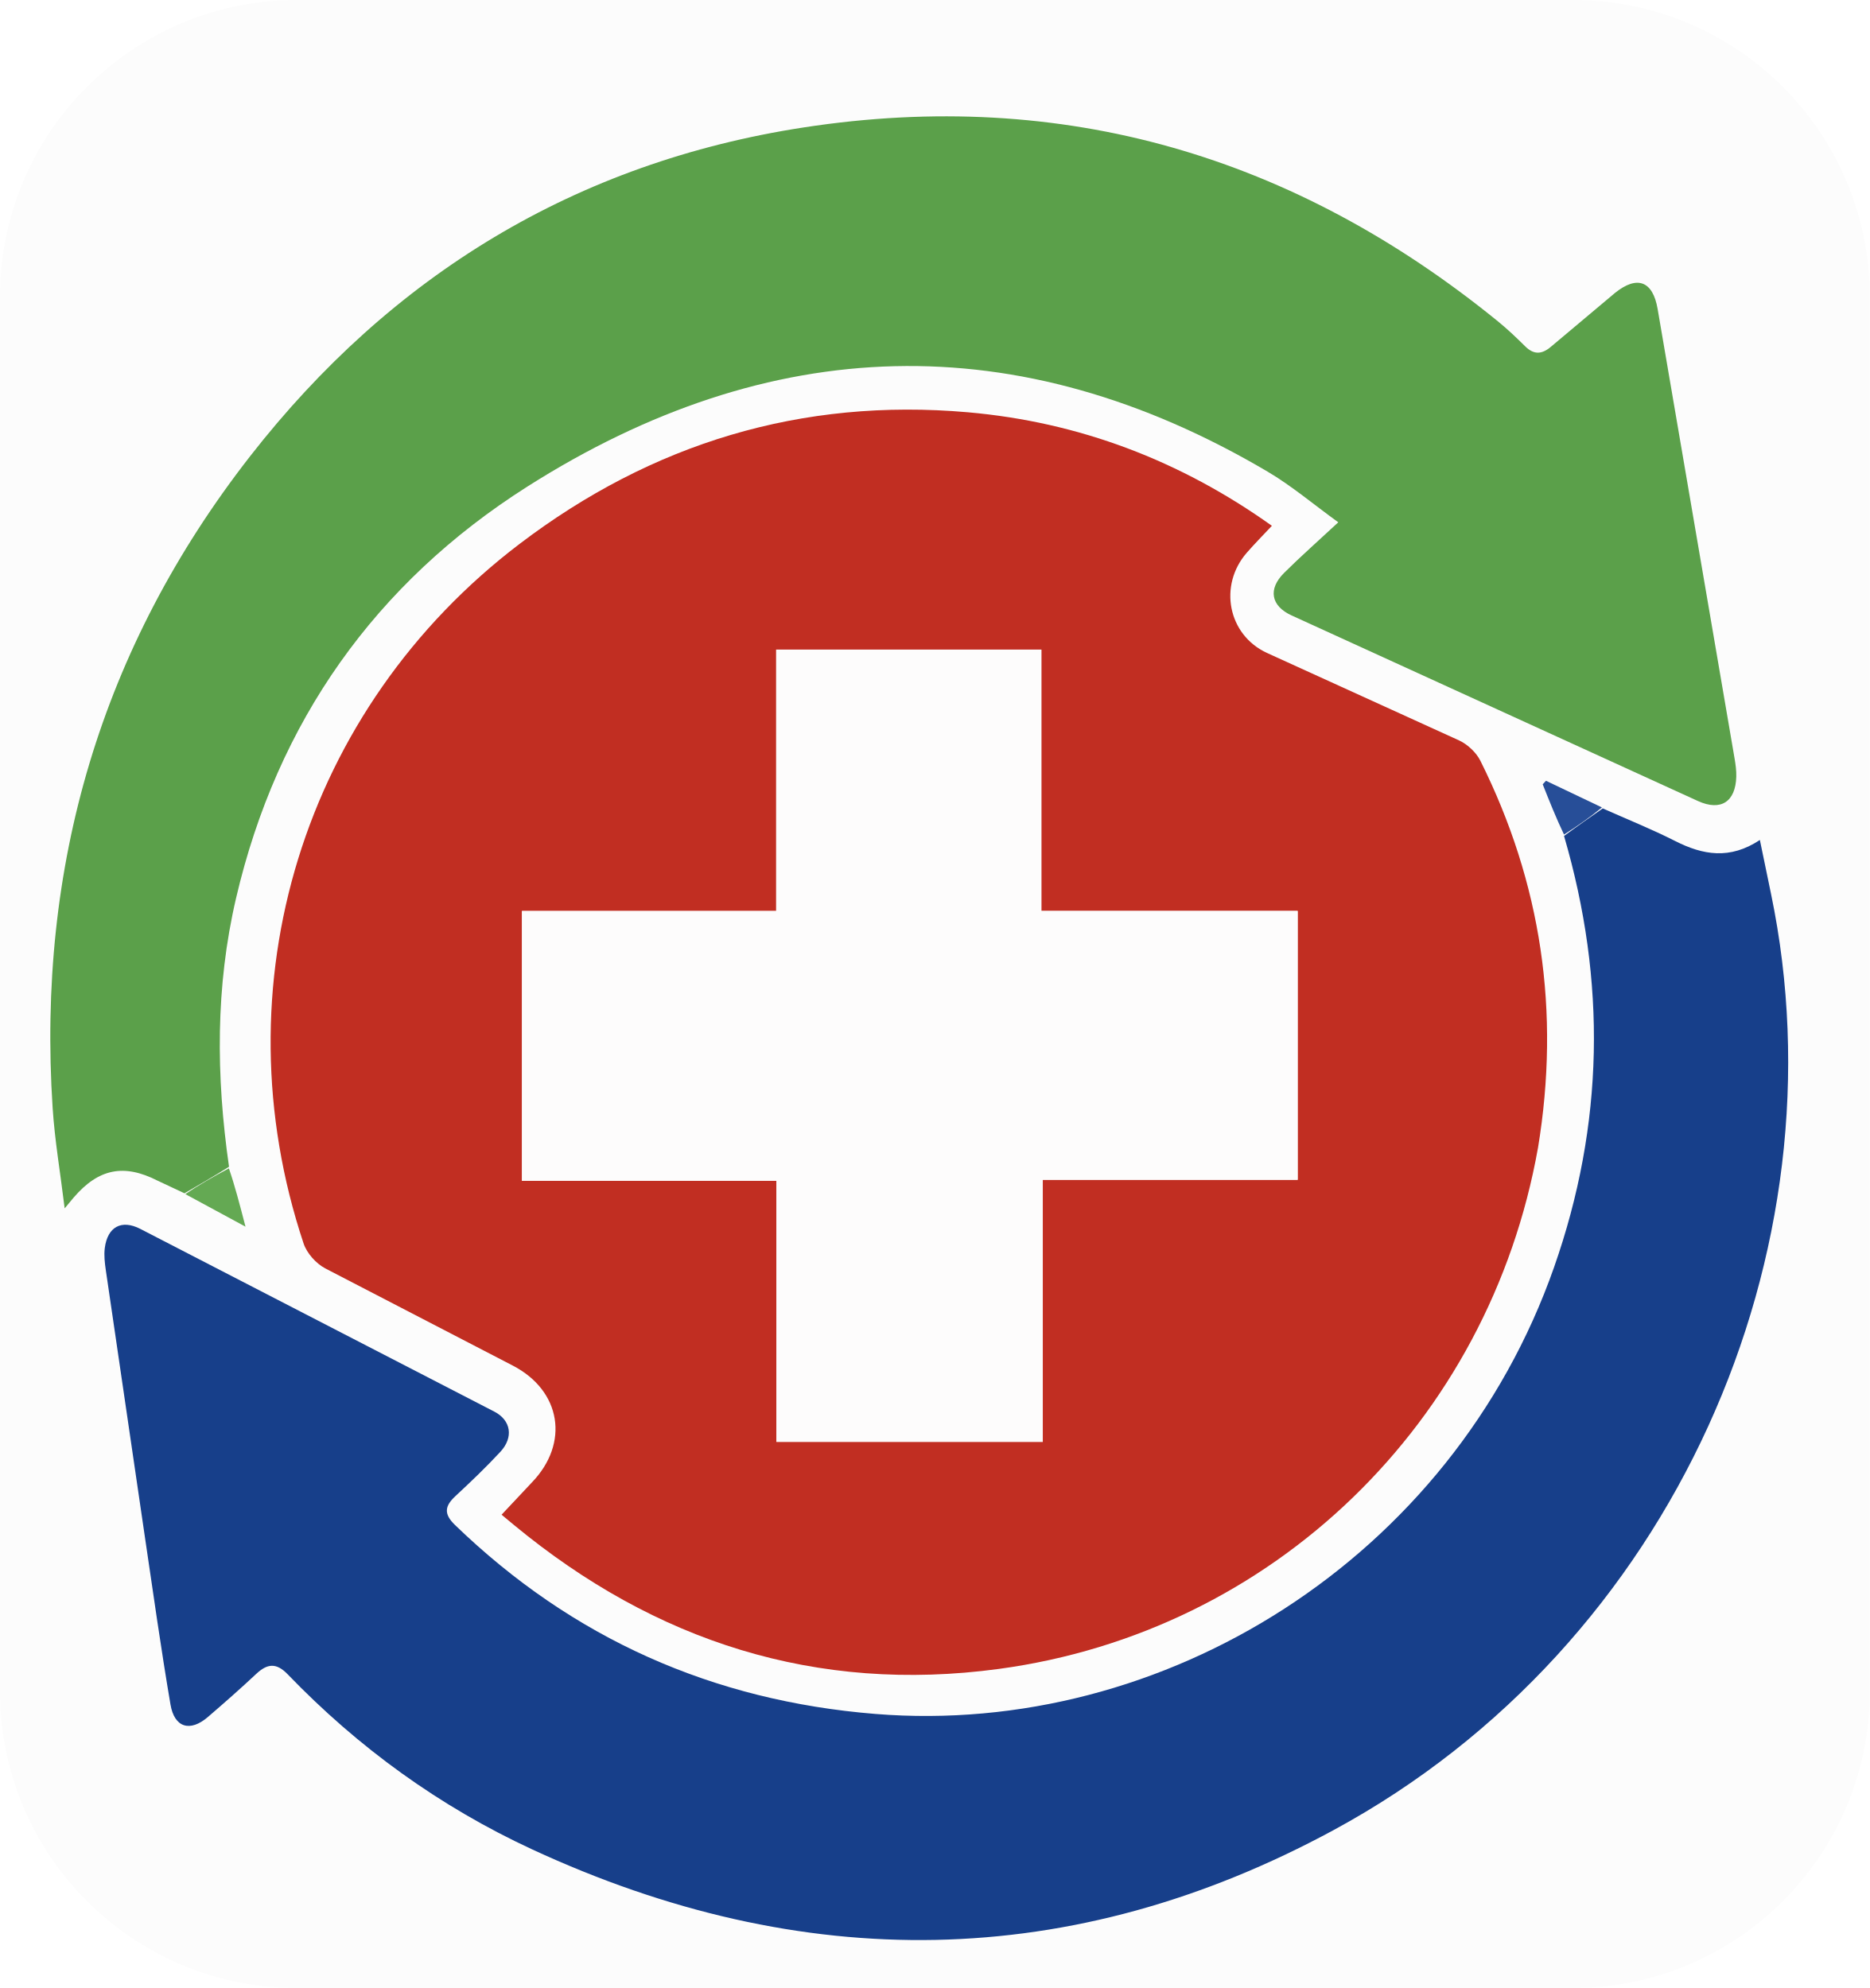
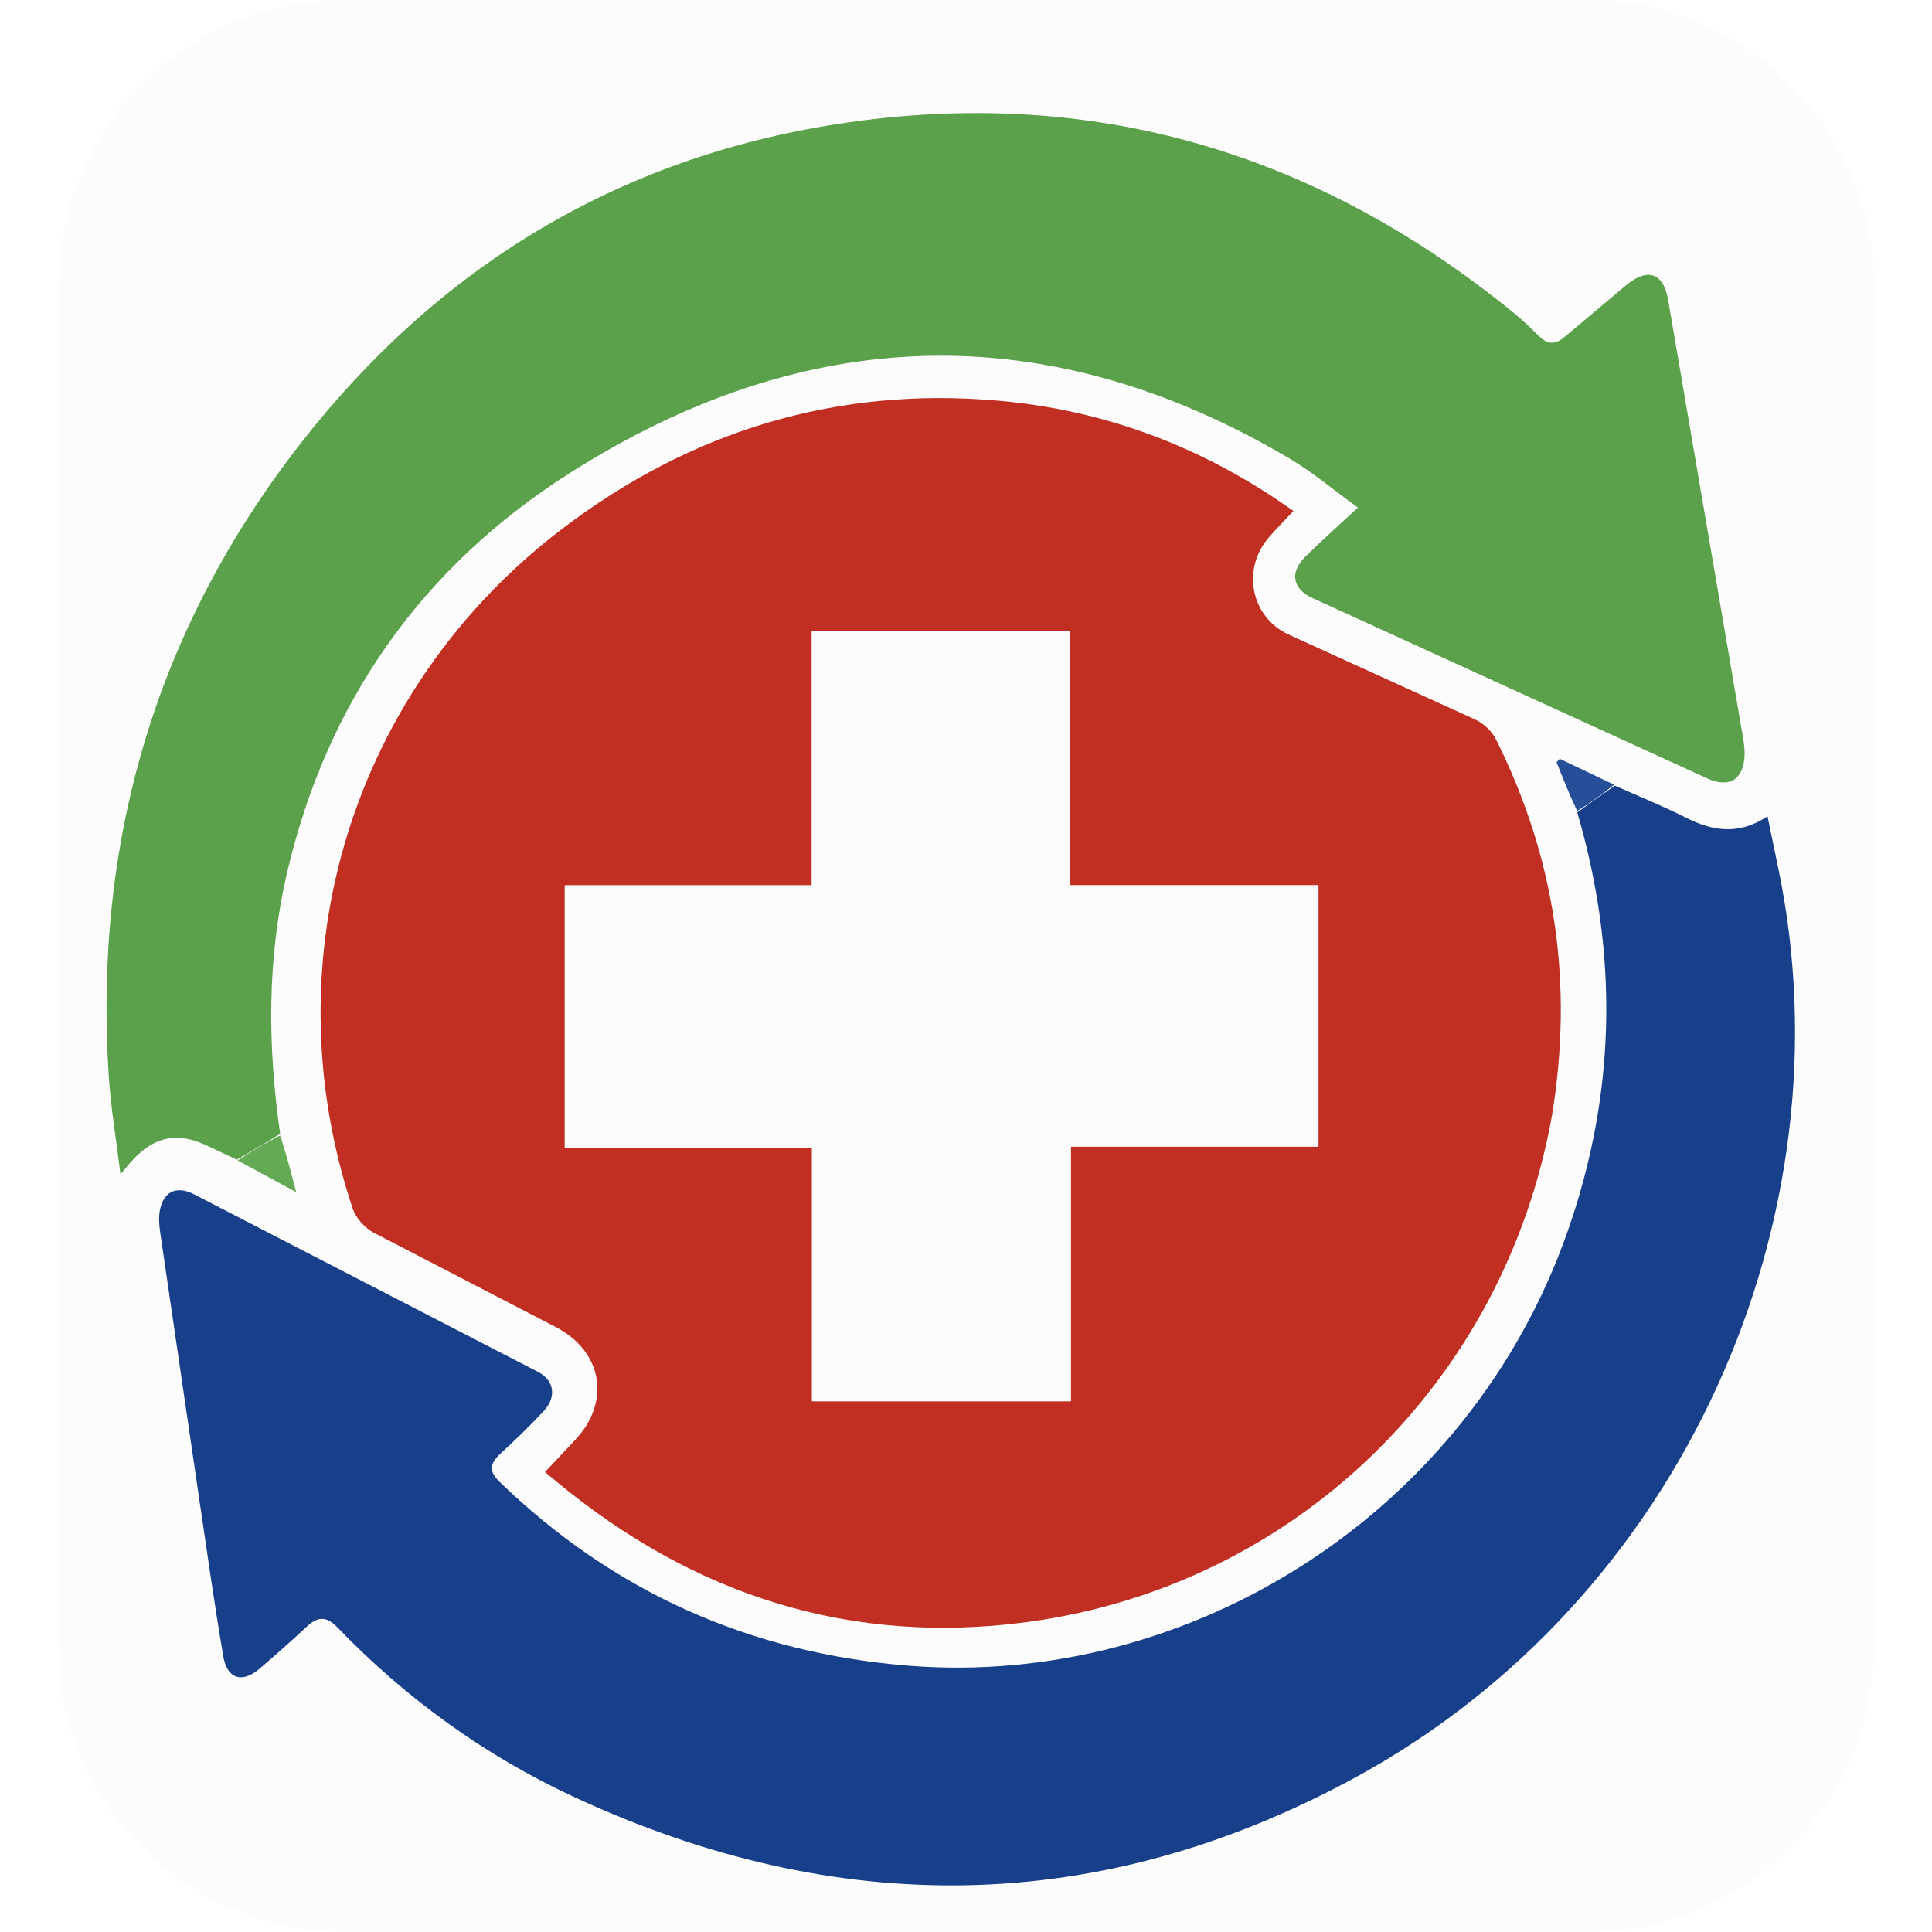
- <svg xmlns="http://www.w3.org/2000/svg" width="100%" viewBox="0 0 504 536" height="150">
+ <svg xmlns="http://www.w3.org/2000/svg" width="48" height="48" viewBox="-16 0 536 536">
  <g fill="#fcfcfc">
    <rect width="504" height="536" rx="80" />
    <path d="M421.224 225.77c11.82 38.865 11.155 77.415-2.313 115.842-27.588 78.714-105.306 126.746-182.906 120.5-43.846-3.529-81.689-20.326-113.371-50.958-3.11-3.007-2.742-5.118.143-7.8 4.148-3.855 8.254-7.777 12.099-11.928 3.6-3.887 2.873-8.494-1.621-10.823l-95.437-49.274c-5.101-2.621-8.848-.529-9.576 5.167-.248 1.944-.007 3.993.277 5.955l10.568 72.184 6.864 44.94c1.065 6.26 5.289 7.471 10.068 3.366 4.422-3.798 8.801-7.653 13.053-11.639 2.983-2.797 5.418-3.05 8.47.119 19.038 19.767 40.989 35.66 65.848 47.182 72.835 33.757 145.429 33.114 216.155-5.224 91.996-49.867 137.815-156.299 117.832-252.364l-3.011-14.546c-8.088 5.364-15.358 4.071-22.812.292-6.366-3.228-13.019-5.89-19.978-9.331l-14.86-6.92-.887.946c1.794 4.52 3.588 9.04 5.392 14.312M50.175 322.165l16.001 8.569c-1.613-6.203-2.852-10.966-4.027-16.586-3.94-24.089-4.077-48.151 1.483-71.991 11.097-47.586 37.58-84.965 78.502-110.957 65.296-41.473 132.241-43.763 199.538-4.043 6.497 3.835 12.329 8.796 19.062 13.663l-14.613 13.649c-4.379 4.354-3.571 8.899 2.025 11.464l109.527 50.036c6.189 2.816 10.154.196 10.34-6.576.045-1.649-.193-3.325-.472-4.96L446.81 83.298c-1.29-7.521-5.494-9.155-11.498-4.316-5.836 4.704-11.527 9.59-17.218 14.469-2.432 2.086-4.608 2.282-6.989-.08-2.364-2.345-4.788-4.653-7.368-6.752-54.77-44.565-117.114-63.017-187.077-52.267-61.399 9.435-111.192 39.836-149.255 88.668-40.194 51.566-57.469 110.506-53.217 175.707.566 8.682 2.049 17.305 3.243 27.065l2.441-2.933c6.719-7.81 13.544-9.152 22.627-4.52 2.369 1.209 4.815 2.267 7.676 3.825m364.499-13.078c5.95-36.33.799-71.019-15.632-103.954-1.126-2.257-3.449-4.434-5.749-5.505l-51.817-23.6c-10.521-4.888-13.061-18.196-5.428-26.98 2.129-2.449 4.422-4.755 6.786-7.284-24.695-17.609-52.007-27.984-81.976-30.611-44.781-3.925-85.118 8.351-120.807 35.49-58.345 44.368-81.389 119.18-58.215 188.633.874 2.619 3.341 5.374 5.801 6.688l50.561 26.212c13.104 6.782 15.371 20.982 5.119 31.565-2.621 2.706-5.159 5.492-8.12 8.652l3.382 2.805c38.039 31.435 81.479 45.405 130.603 38.779 73.997-9.981 132.2-66.5 145.491-140.891z" />
  </g>
  <path fill="#c12e22" d="M414.557 309.501c-13.174 73.977-71.377 130.496-145.374 140.477-49.124 6.626-92.563-7.344-130.603-38.779l-3.382-2.805 8.12-8.652c10.252-10.583 7.985-24.783-5.119-31.565l-50.561-26.212c-2.46-1.314-4.927-4.069-5.801-6.688-23.174-69.453-.13-144.265 58.215-188.633 35.688-27.139 76.026-39.415 120.807-35.49 29.969 2.627 57.281 13.002 81.976 30.611-2.364 2.529-4.658 4.835-6.786 7.284-7.633 8.784-5.093 22.092 5.428 26.98l51.817 23.6c2.299 1.071 4.623 3.248 5.749 5.505 16.431 32.935 21.582 67.624 15.515 104.368m-125.917-63.894h-7.945v-70.455h-71.475v70.458h-68.532v72.765h68.59v70.374h71.803v-70.652h68.702V245.6l-61.144.007z" />
  <path fill="#5ba04a" d="M49.725 321.734l-7.226-3.394c-9.082-4.633-15.908-3.29-22.627 4.52-.524.609-1.029 1.235-2.441 2.933-1.194-9.76-2.677-18.383-3.243-27.065-4.252-65.201 13.023-124.141 53.217-175.707 38.063-48.832 87.856-79.233 149.255-88.668 69.963-10.75 132.307 7.702 187.077 52.267 2.58 2.099 5.004 4.407 7.368 6.752 2.382 2.362 4.557 2.166 6.989.08l17.218-14.469c6.004-4.839 10.208-3.205 11.498 4.316l20.73 121.134c.279 1.635.517 3.311.472 4.96-.185 6.772-4.151 9.392-10.34 6.576l-109.527-50.036c-5.596-2.565-6.404-7.109-2.025-11.464 4.458-4.432 9.181-8.598 14.613-13.649-6.733-4.867-12.565-9.828-19.062-13.663-67.297-39.719-134.242-37.43-199.538 4.043-40.922 25.992-67.405 63.371-78.502 110.957-5.559 23.84-5.423 47.902-1.898 72.424-4.28 2.673-8.144 4.913-12.008 7.153z" />
  <path fill="#173f8a" d="M432.012 217.961c6.526 2.912 13.179 5.574 19.545 8.802 7.453 3.779 14.724 5.072 22.812-.292l3.011 14.546c19.983 96.065-25.836 202.497-117.832 252.364-70.726 38.338-143.32 38.981-216.155 5.224-24.859-11.522-46.811-27.415-65.848-47.182-3.052-3.169-5.486-2.916-8.47-.119-4.252 3.986-8.631 7.841-13.053 11.639-4.779 4.105-9.003 2.894-10.068-3.366-2.541-14.937-4.647-29.949-6.864-44.94l-10.568-72.184c-.285-1.962-.526-4.011-.277-5.955.728-5.696 4.476-7.788 9.576-5.167l95.437 49.274c4.494 2.329 5.221 6.936 1.621 10.823-3.845 4.151-7.952 8.073-12.099 11.928-2.886 2.682-3.253 4.793-.143 7.8 31.682 30.632 69.525 47.429 113.371 50.958 77.599 6.246 155.317-41.786 182.906-120.5 13.468-38.426 14.133-76.977 2.669-116.225 3.714-2.731 7.073-5.079 10.432-7.427z" />
  <path fill="#274e98" d="M431.795 217.697c-3.142 2.612-6.501 4.96-10.221 7.314-2.155-4.514-3.948-9.033-5.742-13.553l.887-.946 15.076 7.185z" />
  <path fill="#64a953" d="M49.95 321.95c3.64-2.455 7.504-4.695 11.752-6.939 1.622 4.758 2.861 9.52 4.474 15.724L49.95 321.95z" />
  <path fill="#fdfcfc" d="M289.125 245.603l60.658-.004v72.497h-68.702v70.652h-71.803v-70.374h-68.59V245.61h68.532v-70.458h71.475v70.455l8.431-.004z" />
</svg>
